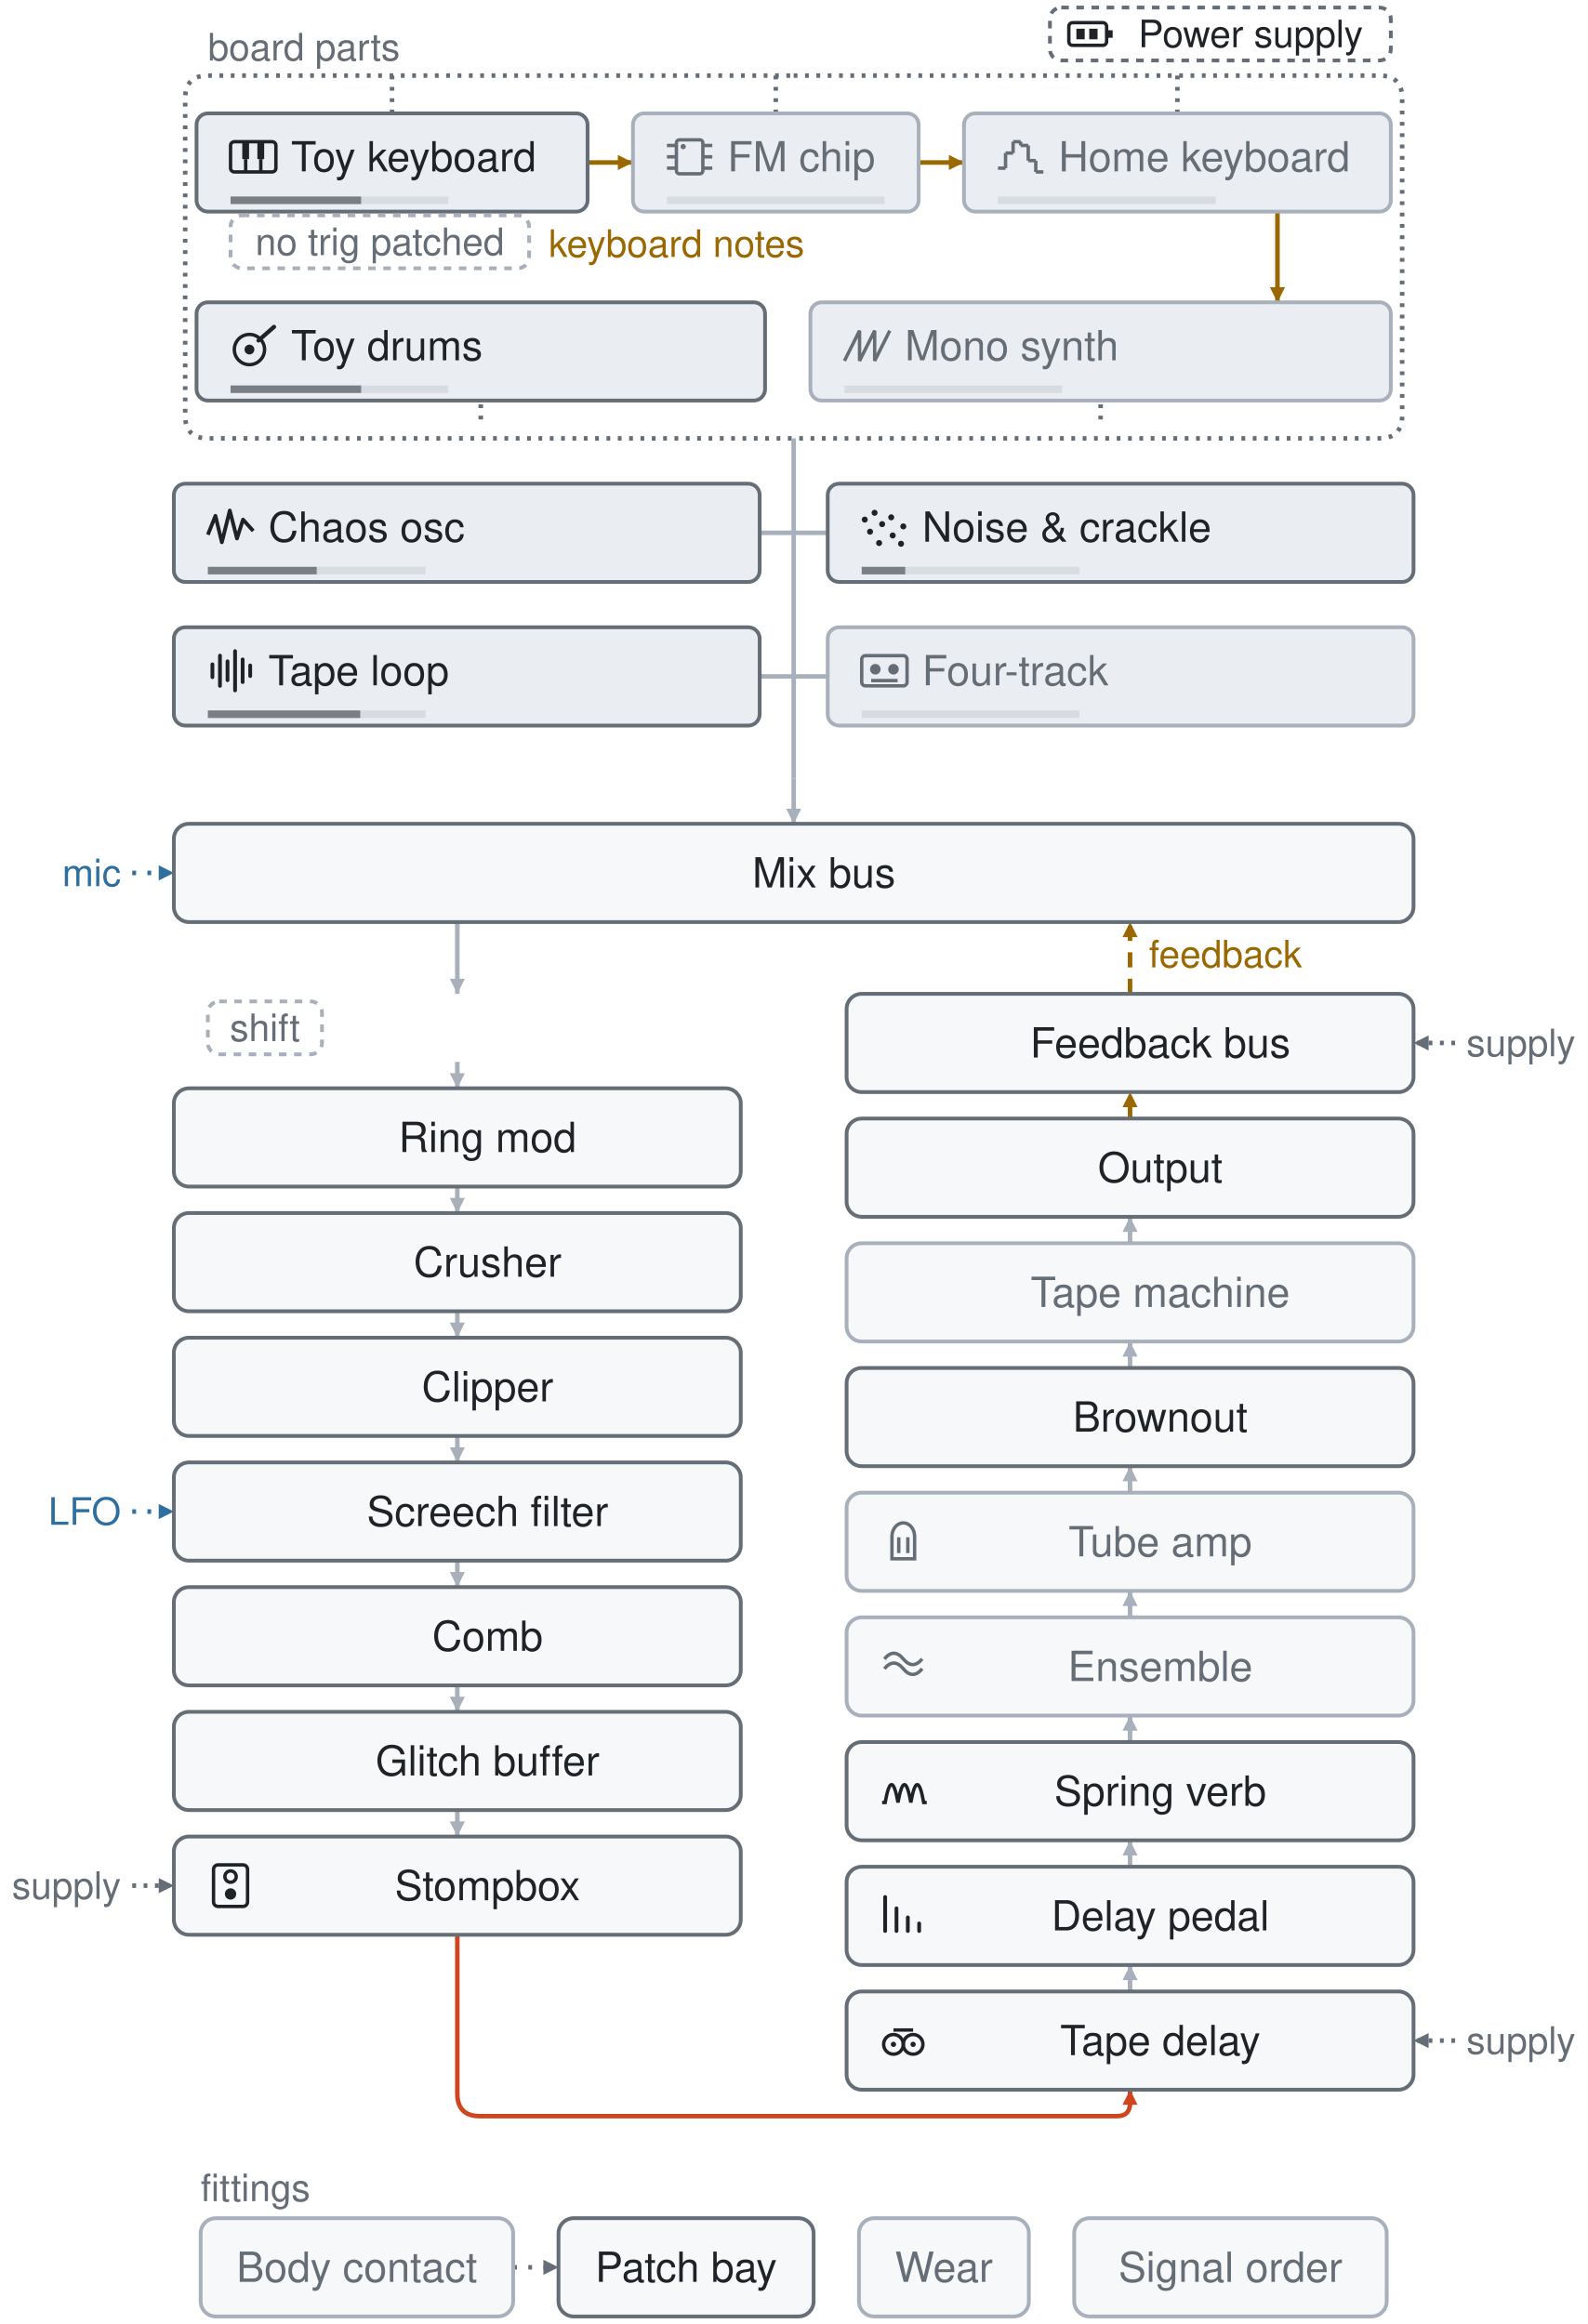
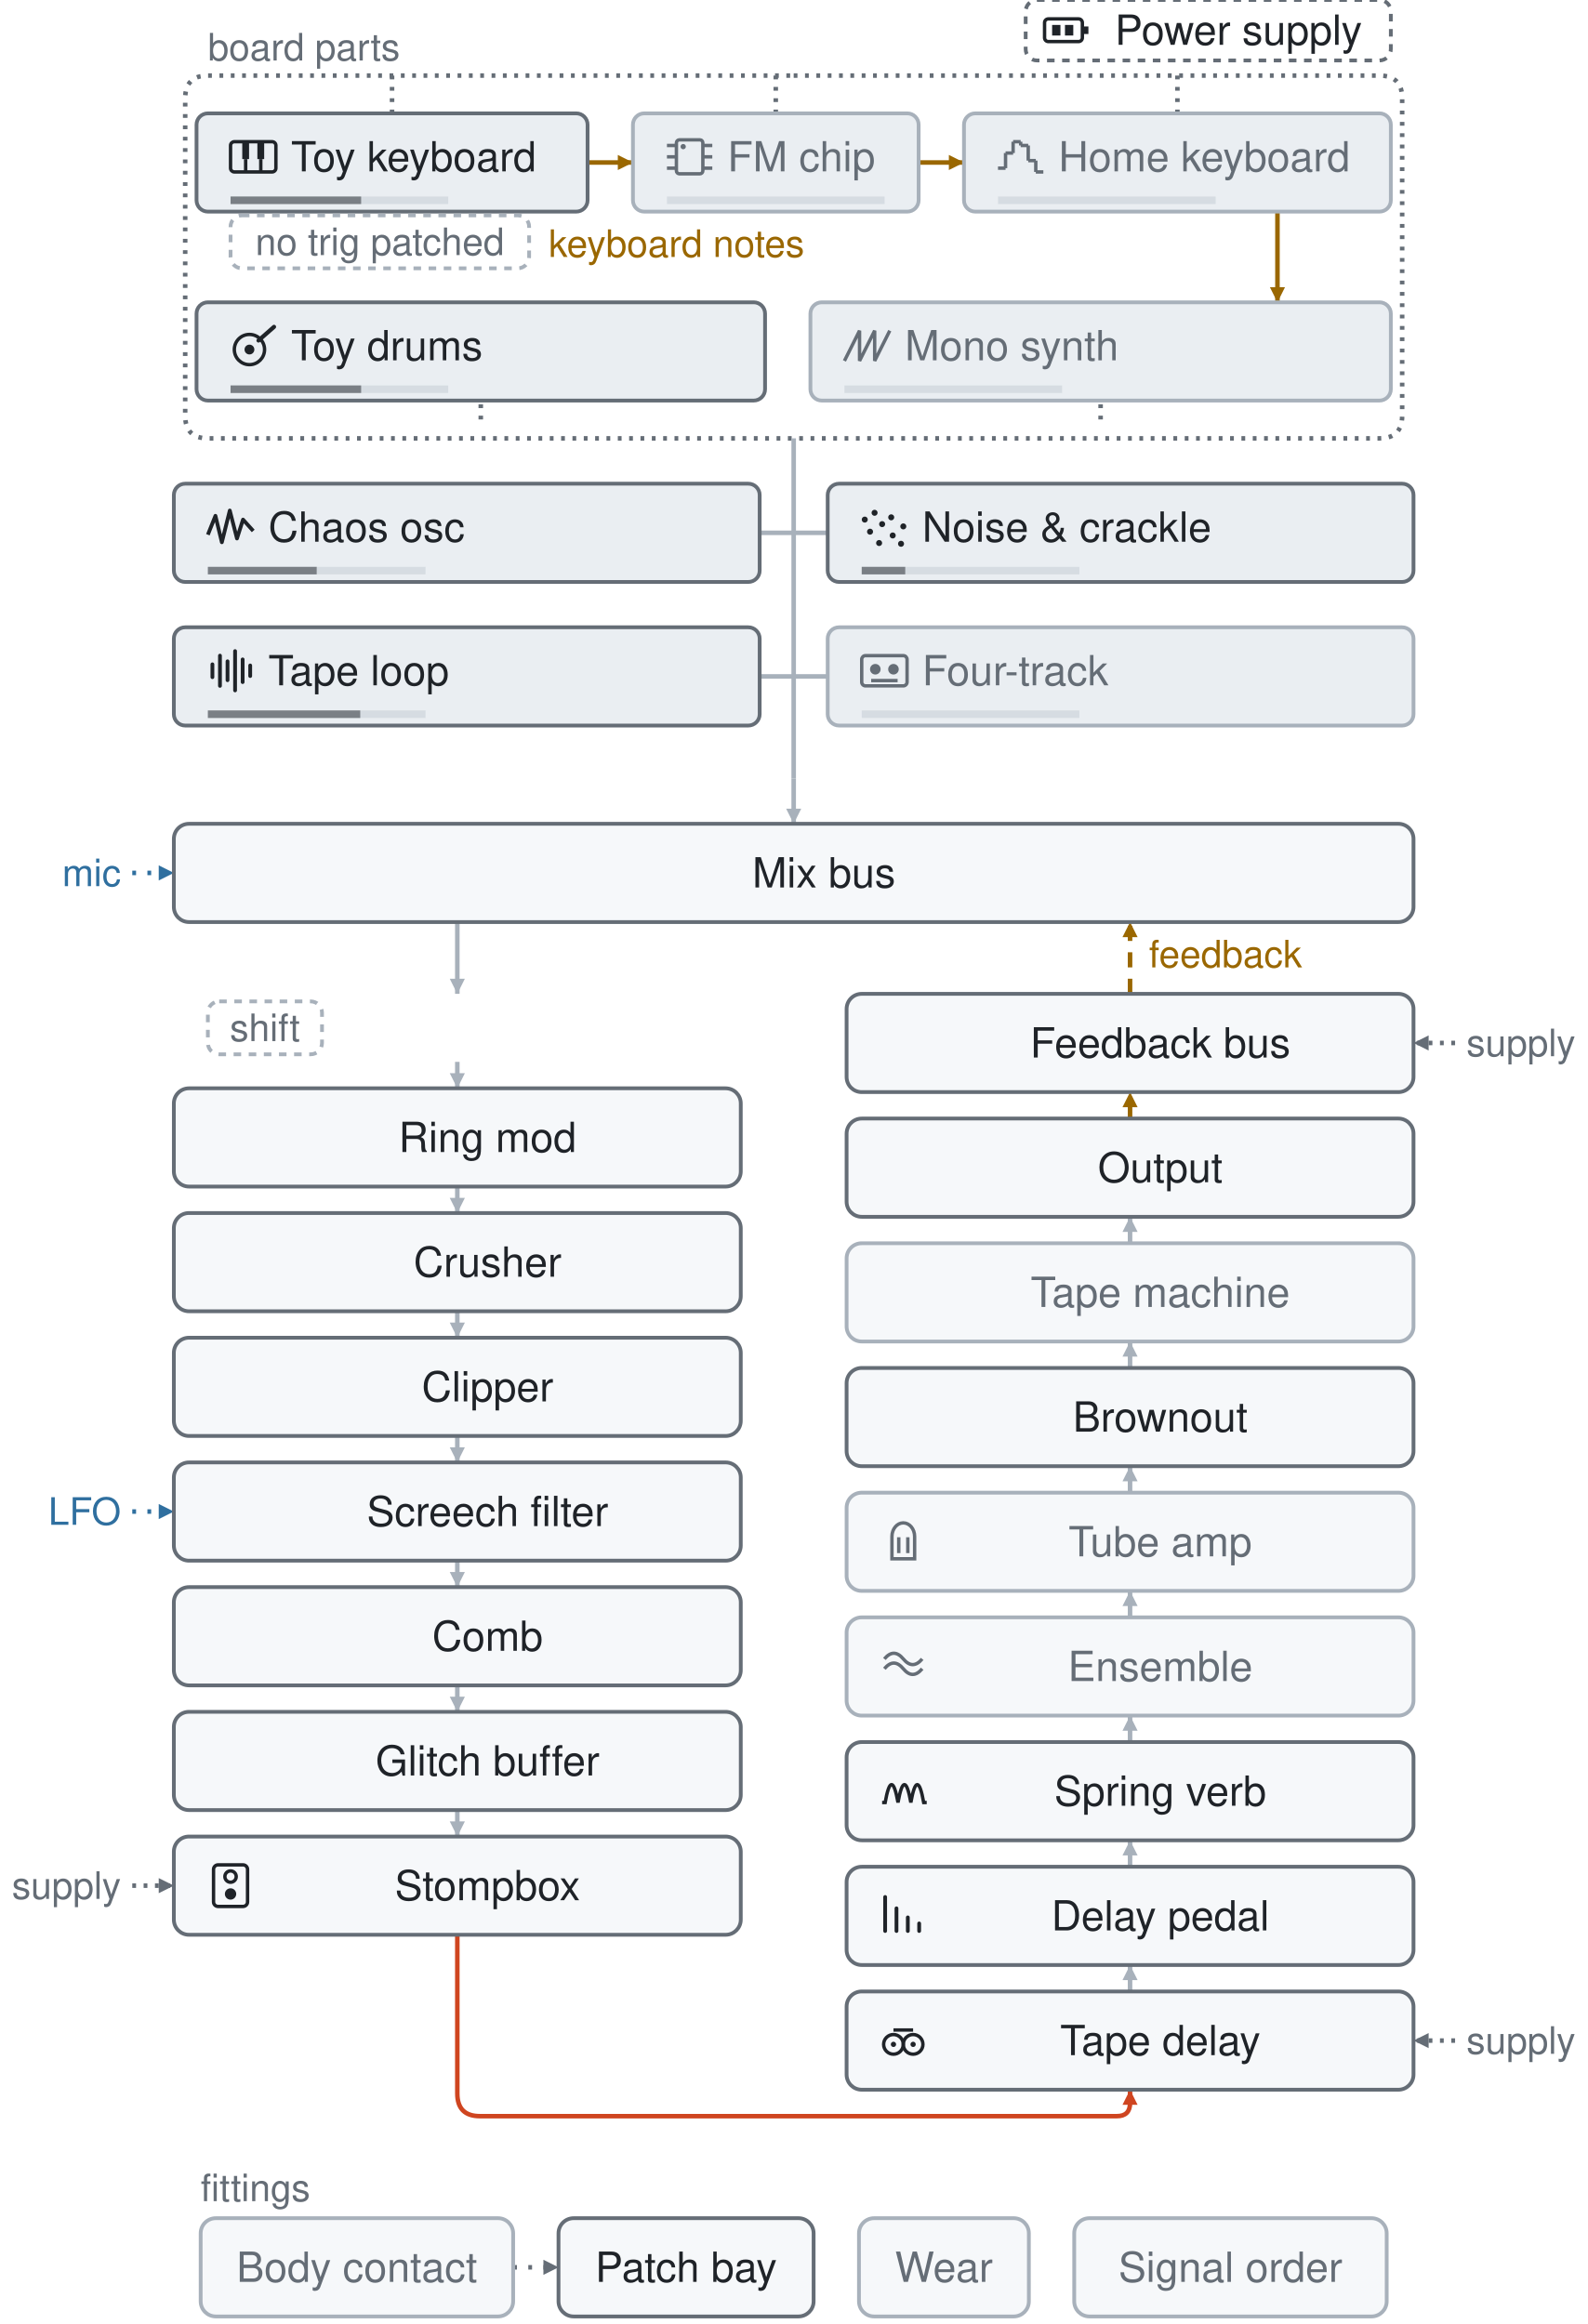
<svg xmlns="http://www.w3.org/2000/svg" viewBox="0 0 420 615" width="420" height="615" font-family="Helvetica, Arial, sans-serif">
  <g class="wire" data-wire="rail">
    <path class="line" d="M 210 20 L 365 20 Q 371 20 371 26 L 371 110 Q 371 116 365 116 L 55 116 Q 49 116 49 110 L 49 26 Q 49 20 55 20 L 210 20" fill="none" stroke="#656d76" stroke-width="1.2" stroke-dasharray="1 2" />
    <path class="head" d="" fill="#656d76" />
  </g>
  <g class="wire" data-wire="rail-Toy_keyboard">
    <path class="line" d="M 103.73 20 L 103.73 30" fill="none" stroke="#656d76" stroke-width="1.2" stroke-dasharray="1 2" />
    <path class="head" d="" fill="#656d76" />
  </g>
  <g class="wire" data-wire="rail-Toy_drums">
    <path class="line" d="M 127.21 111 L 127.21 106" fill="none" stroke="#656d76" stroke-width="1.2" stroke-dasharray="1 2" />
    <path class="head" d="" fill="#656d76" />
  </g>
  <g class="wire" data-wire="rail-FM_chip">
    <path class="line" d="M 205.26 20 L 205.26 30" fill="none" stroke="#656d76" stroke-width="1.2" stroke-dasharray="1 2" />
    <path class="head" d="" fill="#656d76" />
  </g>
  <g class="wire" data-wire="rail-Home_keyboard">
    <path class="line" d="M 311.53 20 L 311.53 30" fill="none" stroke="#656d76" stroke-width="1.2" stroke-dasharray="1 2" />
    <path class="head" d="" fill="#656d76" />
  </g>
  <g class="wire" data-wire="rail-Mono_synth">
    <path class="line" d="M 291.21 111 L 291.21 106" fill="none" stroke="#656d76" stroke-width="1.2" stroke-dasharray="1 2" />
    <path class="head" d="" fill="#656d76" />
  </g>
  <g class="wire" data-wire="key-line">
    <path class="line" d="M 155.47 43 L 167.47 43" fill="none" stroke="#9a6700" stroke-width="1.2" />
    <path class="head" d="M 167.47 43 L 163.47 45 L 163.47 41 Z" fill="#9a6700" />
    <text x="179" y="68" fill="#9a6700" font-size="10" text-anchor="middle">keyboard notes</text>
  </g>
  <g class="wire" data-wire="key-line-pcm">
    <path class="line" d="M 243.06 43 L 255.06 43" fill="none" stroke="#9a6700" stroke-width="1.2" />
    <path class="head" d="M 255.06 43 L 251.06 45 L 251.06 41 Z" fill="#9a6700" />
  </g>
  <g class="wire" data-wire="key-line-mono">
    <path class="line" d="M 338 56 L 338 80" fill="none" stroke="#9a6700" stroke-width="1.2" />
    <path class="head" d="M 338 80 L 336 76 L 340 76 Z" fill="#9a6700" />
  </g>
  <g class="wire" data-wire="board-out">
    <path class="line" d="M 210 116 L 210 206" fill="none" stroke="#a8b1bb" stroke-width="1.2" />
    <path class="head" d="" fill="#a8b1bb" />
  </g>
  <g class="wire" data-wire="Chaos_osc-out">
    <path class="line" d="M 201 141 L 210 141" fill="none" stroke="#a8b1bb" stroke-width="1.2" />
    <path class="head" d="" fill="#a8b1bb" />
  </g>
  <g class="wire" data-wire="Noise_crackle-out">
    <path class="line" d="M 219 141 L 210 141" fill="none" stroke="#a8b1bb" stroke-width="1.2" />
    <path class="head" d="" fill="#a8b1bb" />
  </g>
  <g class="wire" data-wire="Tape_loop-out">
    <path class="line" d="M 201 179 L 210 179" fill="none" stroke="#a8b1bb" stroke-width="1.2" />
    <path class="head" d="" fill="#a8b1bb" />
  </g>
  <g class="wire" data-wire="Four_track-out">
    <path class="line" d="M 219 179 L 210 179" fill="none" stroke="#a8b1bb" stroke-width="1.2" />
    <path class="head" d="" fill="#a8b1bb" />
  </g>
  <g class="wire" data-wire="collect-mix">
    <path class="line" d="M 210 206 L 210 218" fill="none" stroke="#a8b1bb" stroke-width="1.2" />
    <path class="head" d="M 210 218 L 208 214 L 212 214 Z" fill="#a8b1bb" />
  </g>
  <g class="wire" data-wire="mix-path">
    <path class="line" d="M 121 244 L 121 263" fill="none" stroke="#a8b1bb" stroke-width="1.2" />
    <path class="head" d="M 121 263 L 119 259 L 123 259 Z" fill="#a8b1bb" />
  </g>
  <g class="wire" data-wire="rack-Ring_mod">
    <path class="line" d="M 121 281 L 121 288" fill="none" stroke="#a8b1bb" stroke-width="1.2" />
    <path class="head" d="M 121 288 L 119 284 L 123 284 Z" fill="#a8b1bb" />
  </g>
  <g class="wire" data-wire="Ring_mod-Crusher">
    <path class="line" d="M 121 314 L 121 321" fill="none" stroke="#a8b1bb" stroke-width="1.2" />
    <path class="head" d="M 121 321 L 119 317 L 123 317 Z" fill="#a8b1bb" />
  </g>
  <g class="wire" data-wire="Crusher-Clipper">
    <path class="line" d="M 121 347 L 121 354" fill="none" stroke="#a8b1bb" stroke-width="1.2" />
    <path class="head" d="M 121 354 L 119 350 L 123 350 Z" fill="#a8b1bb" />
  </g>
  <g class="wire" data-wire="Clipper-Screech_filter">
    <path class="line" d="M 121 380 L 121 387" fill="none" stroke="#a8b1bb" stroke-width="1.2" />
    <path class="head" d="M 121 387 L 119 383 L 123 383 Z" fill="#a8b1bb" />
  </g>
  <g class="wire" data-wire="Screech_filter-Comb">
    <path class="line" d="M 121 413 L 121 420" fill="none" stroke="#a8b1bb" stroke-width="1.2" />
    <path class="head" d="M 121 420 L 119 416 L 123 416 Z" fill="#a8b1bb" />
  </g>
  <g class="wire" data-wire="Comb-Glitch_buffer">
    <path class="line" d="M 121 446 L 121 453" fill="none" stroke="#a8b1bb" stroke-width="1.2" />
    <path class="head" d="M 121 453 L 119 449 L 123 449 Z" fill="#a8b1bb" />
  </g>
  <g class="wire" data-wire="Glitch_buffer-Stompbox">
    <path class="line" d="M 121 479 L 121 486" fill="none" stroke="#a8b1bb" stroke-width="1.2" />
    <path class="head" d="M 121 486 L 119 482 L 123 482 Z" fill="#a8b1bb" />
  </g>
  <g class="wire" data-wire="Tape_delay-Delay_pedal">
    <path class="line" d="M 299 527 L 299 520" fill="none" stroke="#a8b1bb" stroke-width="1.2" />
    <path class="head" d="M 299 520 L 301 524 L 297 524 Z" fill="#a8b1bb" />
  </g>
  <g class="wire" data-wire="Delay_pedal-Spring_verb">
    <path class="line" d="M 299 494 L 299 487" fill="none" stroke="#a8b1bb" stroke-width="1.2" />
    <path class="head" d="M 299 487 L 301 491 L 297 491 Z" fill="#a8b1bb" />
  </g>
  <g class="wire" data-wire="Spring_verb-Ensemble">
    <path class="line" d="M 299 461 L 299 454" fill="none" stroke="#a8b1bb" stroke-width="1.2" />
    <path class="head" d="M 299 454 L 301 458 L 297 458 Z" fill="#a8b1bb" />
  </g>
  <g class="wire" data-wire="Ensemble-Tube_amp">
    <path class="line" d="M 299 428 L 299 421" fill="none" stroke="#a8b1bb" stroke-width="1.2" />
    <path class="head" d="M 299 421 L 301 425 L 297 425 Z" fill="#a8b1bb" />
  </g>
  <g class="wire" data-wire="Tube_amp-Brownout">
    <path class="line" d="M 299 395 L 299 388" fill="none" stroke="#a8b1bb" stroke-width="1.2" />
    <path class="head" d="M 299 388 L 301 392 L 297 392 Z" fill="#a8b1bb" />
  </g>
  <g class="wire" data-wire="Brownout-Tape_machine">
    <path class="line" d="M 299 362 L 299 355" fill="none" stroke="#a8b1bb" stroke-width="1.2" />
    <path class="head" d="M 299 355 L 301 359 L 297 359 Z" fill="#a8b1bb" />
  </g>
  <g class="wire" data-wire="Tape_machine-Output">
    <path class="line" d="M 299 329 L 299 322" fill="none" stroke="#a8b1bb" stroke-width="1.2" />
    <path class="head" d="M 299 322 L 301 326 L 297 326 Z" fill="#a8b1bb" />
  </g>
  <g class="wire" data-wire="fold">
    <path class="line" d="M 121 512 L 121 554 Q 121 560 127 560 L 295.5 560 Q 299 560 299 556.5 L 299 553" fill="none" stroke="#cf4520" stroke-width="1.2" />
    <path class="head" d="M 299 553 L 301 557 L 297 557 Z" fill="#cf4520" />
  </g>
  <g class="wire" data-wire="fb-out">
    <path class="line" d="M 299 296 L 299 289" fill="none" stroke="#9a6700" stroke-width="1.2" stroke-dasharray="4 3" />
    <path class="head" d="M 299 289 L 301 293 L 297 293 Z" fill="#9a6700" />
  </g>
  <g class="wire" data-wire="fb-home">
    <path class="line" d="M 299 263 L 299 244" fill="none" stroke="#9a6700" stroke-width="1.2" stroke-dasharray="4 3" />
    <path class="head" d="M 299 244 L 301 248 L 297 248 Z" fill="#9a6700" />
    <text x="304" y="256" fill="#9a6700" font-size="10" text-anchor="start">feedback</text>
  </g>
  <g class="wire" data-wire="pad-bay">
    <path class="line" d="M 135.78 600 L 147.78 600" fill="none" stroke="#656d76" stroke-width="1.2" stroke-dasharray="1 3" />
    <path class="head" d="M 147.78 600 L 143.78 602 L 143.78 598 Z" fill="#656d76" />
  </g>
  <g class="wire" data-wire="mic-wire">
    <path class="line" d="M 35 231 L 46 231" fill="none" stroke="#2f6f9f" stroke-width="1.2" stroke-dasharray="1 3" />
    <path class="head" d="M 46 231 L 42 233 L 42 229 Z" fill="#2f6f9f" />
  </g>
  <g class="wire" data-wire="rail-Feedback_bus-wire">
    <path class="line" d="M 385 276 L 374 276" fill="none" stroke="#656d76" stroke-width="1.2" stroke-dasharray="1 2" />
    <path class="head" d="M 374 276 L 378 274 L 378 278 Z" fill="#656d76" />
  </g>
  <g class="wire" data-wire="wire0-wire">
    <path class="line" d="M 35 400 L 46 400" fill="none" stroke="#2f6f9f" stroke-width="1.2" stroke-dasharray="1 3" />
    <path class="head" d="M 46 400 L 42 402 L 42 398 Z" fill="#2f6f9f" />
  </g>
  <g class="wire" data-wire="rail-Stompbox-wire">
    <path class="line" d="M 35 499 L 46 499" fill="none" stroke="#656d76" stroke-width="1.2" stroke-dasharray="1 2" />
    <path class="head" d="M 46 499 L 42 501 L 42 497 Z" fill="#656d76" />
  </g>
  <g class="wire" data-wire="rail-Tape_delay-wire">
    <path class="line" d="M 385 540 L 374 540" fill="none" stroke="#656d76" stroke-width="1.2" stroke-dasharray="1 2" />
    <path class="head" d="M 374 540 L 378 538 L 378 542 Z" fill="#656d76" />
  </g>
  <g class="node">
    <text x="55" y="16" fill="#656d76" font-size="10" text-anchor="start">board parts</text>
  </g>
  <g class="node">
    <rect class="box" x="52" y="30" width="103.467" height="26" rx="3" fill="#eaeef2" stroke="#656d76" stroke-width="1" />
    <g class="glyph">
      <rect x="61" y="37.5" width="12" height="8" rx="1" fill="none" stroke="#1f2328" stroke-width="0.9" />
      <path d="M 65 42.1 V 45.5 M 69 42.1 V 45.5" stroke="#1f2328" stroke-width="0.9" />
      <rect x="64.1" y="37.5" width="1.8" height="4.6" fill="#1f2328" />
      <rect x="68.1" y="37.5" width="1.8" height="4.6" fill="#1f2328" />
    </g>
    <text x="77" y="45.35" fill="#1f2328" font-size="11" text-anchor="start">Toy keyboard</text>
    <rect x="61" y="52" width="57.592" height="2" fill="#a8b1bb" fill-opacity="0.3" />
    <rect x="61" y="52" width="34.555" height="2" fill="#1f2328" fill-opacity="0.5" />
  </g>
  <g class="node">
    <rect class="box" x="52" y="80" width="150.427" height="26" rx="3" fill="#eaeef2" stroke="#656d76" stroke-width="1" />
    <g class="glyph">
      <circle cx="66" cy="92.5" r="4" fill="none" stroke="#1f2328" stroke-width="0.9" />
      <circle cx="66" cy="92.5" r="1.3" fill="#1f2328" />
      <path d="M 72.5 86.5 L 68.4 90.1" stroke="#1f2328" stroke-width="1.1" stroke-linecap="round" />
    </g>
    <text x="77" y="95.35" fill="#1f2328" font-size="11" text-anchor="start">Toy drums</text>
    <rect x="61" y="102" width="57.592" height="2" fill="#a8b1bb" fill-opacity="0.3" />
    <rect x="61" y="102" width="34.555" height="2" fill="#1f2328" fill-opacity="0.5" />
  </g>
  <g class="node">
    <rect class="box" x="167.467" y="30" width="75.592" height="26" rx="3" fill="#eaeef2" stroke="#a8b1bb" stroke-width="1" />
    <g class="glyph">
      <rect x="178.967" y="37" width="7" height="9" rx="0.8" fill="none" stroke="#656d76" stroke-width="0.9" />
      <path d="M 176.467 38.5 h 2.5 M 185.967 38.5 h 2.5 M 176.467 41.5 h 2.5 M 185.967 41.5 h 2.5 M 176.467 44.5 h 2.5 M 185.967 44.5 h 2.5" stroke="#656d76" stroke-width="0.9" />
      <circle cx="180.767" cy="38.8" r="0.7" fill="#656d76" />
    </g>
    <text x="192.467" y="45.35" fill="#656d76" font-size="11" text-anchor="start">FM chip</text>
    <rect x="176.467" y="52" width="57.592" height="2" fill="#a8b1bb" fill-opacity="0.3" />
  </g>
  <g class="node">
    <rect class="box" x="255.058" y="30" width="112.942" height="26" rx="3" fill="#eaeef2" stroke="#a8b1bb" stroke-width="1" />
    <g class="glyph">
      <path d="M 264.058 44.5 h 2 M 266.058 40.5 h 2 M 268.058 37.5 h 2 M 270.058 38.5 h 2 M 272.058 42.5 h 2 M 274.058 45.5 h 2 M 266.058 44.5 V 40.5 M 268.058 40.5 V 37.5 M 270.058 37.5 V 38.5 M 272.058 38.5 V 42.5 M 274.058 42.5 V 45.5" fill="none" stroke="#656d76" stroke-width="0.9" stroke-linejoin="miter" />
    </g>
    <text x="280.058" y="45.35" fill="#656d76" font-size="11" text-anchor="start">Home keyboard</text>
    <rect x="264.058" y="52" width="57.592" height="2" fill="#a8b1bb" fill-opacity="0.3" />
  </g>
  <g class="node">
    <rect class="box" x="214.427" y="80" width="153.573" height="26" rx="3" fill="#eaeef2" stroke="#a8b1bb" stroke-width="1" />
    <g class="glyph">
      <path d="M 223.427 95.5 L 227.427 87.5 V 95.5 L 231.427 87.5 V 95.5 L 235.427 87.5" fill="none" stroke="#656d76" stroke-width="0.9" stroke-linejoin="miter" />
    </g>
    <text x="239.427" y="95.35" fill="#656d76" font-size="11" text-anchor="start">Mono synth</text>
    <rect x="223.427" y="102" width="57.592" height="2" fill="#a8b1bb" fill-opacity="0.3" />
  </g>
  <g class="node">
    <rect class="box" x="46" y="128" width="155" height="26" rx="3" fill="#eaeef2" stroke="#656d76" stroke-width="1" />
    <g class="glyph">
      <path d="M 55 141.5 L 57 136.5 L 58.7 143.5 L 60.8 135.1 L 62.7 142.5 L 64.3 137.5 L 67 140.5" fill="none" stroke="#1f2328" stroke-width="1" stroke-linejoin="round" />
    </g>
    <text x="71" y="143.35" fill="#1f2328" font-size="11" text-anchor="start">Chaos osc</text>
    <rect x="55" y="150" width="57.592" height="2" fill="#a8b1bb" fill-opacity="0.3" />
    <rect x="55" y="150" width="28.796" height="2" fill="#1f2328" fill-opacity="0.5" />
  </g>
  <g class="node">
    <rect class="box" x="219" y="128" width="155" height="26" rx="3" fill="#eaeef2" stroke="#656d76" stroke-width="1" />
    <g class="glyph">
      <path d="M 228.8 136.7 a 0.8 0.8 0 1 0 0.01 0 M 231.4 134.9 a 0.8 0.8 0 1 0 0.01 0 M 230.2 139.9 a 0.8 0.8 0 1 0 0.01 0 M 233.4 137.9 a 0.8 0.8 0 1 0 0.01 0 M 232.6 142.9 a 0.8 0.8 0 1 0 0.01 0 M 235.8 136.1 a 0.8 0.8 0 1 0 0.01 0 M 236.2 140.9 a 0.8 0.8 0 1 0 0.01 0 M 239 138.5 a 0.8 0.8 0 1 0 0.01 0 M 238.4 143.1 a 0.8 0.8 0 1 0 0.01 0" fill="#1f2328" />
    </g>
    <text x="244" y="143.35" fill="#1f2328" font-size="11" text-anchor="start">Noise &amp; crackle</text>
    <rect x="228" y="150" width="57.592" height="2" fill="#a8b1bb" fill-opacity="0.3" />
    <rect x="228" y="150" width="11.518" height="2" fill="#1f2328" fill-opacity="0.5" />
  </g>
  <g class="node">
    <rect class="box" x="46" y="166" width="155" height="26" rx="3" fill="#eaeef2" stroke="#656d76" stroke-width="1" />
    <g class="glyph">
      <path d="M 56.2 175.8 v 3.4 M 58.2 173.5 v 8 M 60.2 175 v 5 M 62.2 172.3 v 10.4 M 64.2 174.5 v 6 M 66.2 176.1 v 2.8" stroke="#1f2328" stroke-width="1" stroke-linecap="round" />
    </g>
    <text x="71" y="181.35" fill="#1f2328" font-size="11" text-anchor="start">Tape loop</text>
    <rect x="55" y="188" width="57.592" height="2" fill="#a8b1bb" fill-opacity="0.3" />
    <rect x="55" y="188" width="40.314" height="2" fill="#1f2328" fill-opacity="0.5" />
  </g>
  <g class="node">
    <rect class="box" x="219" y="166" width="155" height="26" rx="3" fill="#eaeef2" stroke="#a8b1bb" stroke-width="1" />
    <g class="glyph">
      <rect x="228" y="173.5" width="12" height="8" rx="1" fill="none" stroke="#656d76" stroke-width="0.9" />
      <circle cx="231.6" cy="177.1" r="1.4" fill="#656d76" />
      <circle cx="236.4" cy="177.1" r="1.4" fill="#656d76" />
      <path d="M 230.5 180.1 h 7" stroke="#656d76" stroke-width="0.9" />
    </g>
    <text x="244" y="181.35" fill="#656d76" font-size="11" text-anchor="start">Four-track</text>
    <rect x="228" y="188" width="57.592" height="2" fill="#a8b1bb" fill-opacity="0.3" />
  </g>
  <g class="node">
    <rect class="box" x="46" y="218" width="328" height="26" rx="4" fill="#f6f8fa" stroke="#656d76" stroke-width="1" />
    <text x="218" y="234.85" fill="#1f2328" font-size="11" text-anchor="middle">Mix bus</text>
  </g>
  <g class="node" />
  <g class="node">
    <rect class="box" x="46" y="288" width="150" height="26" rx="4" fill="#f6f8fa" stroke="#656d76" stroke-width="1" />
    <text x="129" y="304.85" fill="#1f2328" font-size="11" text-anchor="middle">Ring mod</text>
  </g>
  <g class="node">
    <rect class="box" x="46" y="321" width="150" height="26" rx="4" fill="#f6f8fa" stroke="#656d76" stroke-width="1" />
    <text x="129" y="337.85" fill="#1f2328" font-size="11" text-anchor="middle">Crusher</text>
  </g>
  <g class="node">
    <rect class="box" x="46" y="354" width="150" height="26" rx="4" fill="#f6f8fa" stroke="#656d76" stroke-width="1" />
    <text x="129" y="370.85" fill="#1f2328" font-size="11" text-anchor="middle">Clipper</text>
  </g>
  <g class="node">
    <rect class="box" x="46" y="387" width="150" height="26" rx="4" fill="#f6f8fa" stroke="#656d76" stroke-width="1" />
    <text x="129" y="403.85" fill="#1f2328" font-size="11" text-anchor="middle">Screech filter</text>
  </g>
  <g class="node">
    <rect class="box" x="46" y="420" width="150" height="26" rx="4" fill="#f6f8fa" stroke="#656d76" stroke-width="1" />
    <text x="129" y="436.85" fill="#1f2328" font-size="11" text-anchor="middle">Comb</text>
  </g>
  <g class="node">
    <rect class="box" x="46" y="453" width="150" height="26" rx="4" fill="#f6f8fa" stroke="#656d76" stroke-width="1" />
    <text x="129" y="469.85" fill="#1f2328" font-size="11" text-anchor="middle">Glitch buffer</text>
  </g>
  <g class="node">
    <rect class="box" x="46" y="486" width="150" height="26" rx="4" fill="#f6f8fa" stroke="#656d76" stroke-width="1" />
    <g class="glyph">
      <rect x="56.5" y="493.5" width="9" height="11" rx="1.2" fill="none" stroke="#1f2328" stroke-width="0.9" />
      <circle cx="61" cy="496.6" r="1.5" fill="none" stroke="#1f2328" stroke-width="0.9" />
      <circle cx="61" cy="501.2" r="1.5" fill="#1f2328" />
    </g>
    <text x="129" y="502.85" fill="#1f2328" font-size="11" text-anchor="middle">Stompbox</text>
  </g>
  <g class="node">
    <rect class="box" x="224" y="527" width="150" height="26" rx="4" fill="#f6f8fa" stroke="#656d76" stroke-width="1" />
    <g class="glyph">
      <circle cx="236.4" cy="541" r="2.6" fill="none" stroke="#1f2328" stroke-width="0.9" />
      <circle cx="236.4" cy="541" r="0.7" fill="#1f2328" />
      <circle cx="241.6" cy="541" r="2.6" fill="none" stroke="#1f2328" stroke-width="0.9" />
      <circle cx="241.6" cy="541" r="0.7" fill="#1f2328" />
      <path d="M 236.4 537.2 H 241.6" stroke="#1f2328" stroke-width="0.9" />
    </g>
    <text x="307" y="543.85" fill="#1f2328" font-size="11" text-anchor="middle">Tape delay</text>
  </g>
  <g class="node">
    <rect class="box" x="224" y="494" width="150" height="26" rx="4" fill="#f6f8fa" stroke="#656d76" stroke-width="1" />
    <g class="glyph">
      <path d="M 234.2 511 v -9 M 237.2 511 v -6 M 240.2 511 v -3.6 M 243.2 511 v -2" stroke="#1f2328" stroke-width="1" stroke-linecap="round" />
    </g>
    <text x="307" y="510.85" fill="#1f2328" font-size="11" text-anchor="middle">Delay pedal</text>
  </g>
  <g class="node">
    <rect class="box" x="224" y="461" width="150" height="26" rx="4" fill="#f6f8fa" stroke="#656d76" stroke-width="1" />
    <g class="glyph">
      <path d="M 233.4 477 h 0.8 q 1.7 -9.5 3.4 0 q 1.7 -9.5 3.4 0 q 1.7 -9.5 3.4 0 h 0.8" fill="none" stroke="#1f2328" stroke-width="0.9" />
    </g>
    <text x="307" y="477.85" fill="#1f2328" font-size="11" text-anchor="middle">Spring verb</text>
  </g>
  <g class="node">
    <rect class="box" x="224" y="428" width="150" height="26" rx="4" fill="#f6f8fa" stroke="#a8b1bb" stroke-width="1" />
    <g class="glyph">
      <path d="M 234 439 q 2.5 -3 5 0 q 2.5 3 5 0" fill="none" stroke="#656d76" stroke-width="0.9" />
      <path d="M 234 441.6 q 2.5 -3 5 0 q 2.5 3 5 0" fill="none" stroke="#656d76" stroke-width="0.9" />
    </g>
    <text x="307" y="444.85" fill="#656d76" font-size="11" text-anchor="middle">Ensemble</text>
  </g>
  <g class="node">
    <rect class="box" x="224" y="395" width="150" height="26" rx="4" fill="#f6f8fa" stroke="#a8b1bb" stroke-width="1" />
    <g class="glyph">
      <path d="M 236 412.5 V 406.6 a 3 3.6 0 0 1 6 0 V 412.5 z" fill="none" stroke="#656d76" stroke-width="0.9" />
      <path d="M 237.8 411 V 406.8 M 240.2 411 V 406.8" fill="none" stroke="#656d76" stroke-width="0.9" />
    </g>
    <text x="307" y="411.85" fill="#656d76" font-size="11" text-anchor="middle">Tube amp</text>
  </g>
  <g class="node">
    <rect class="box" x="224" y="362" width="150" height="26" rx="4" fill="#f6f8fa" stroke="#656d76" stroke-width="1" />
    <text x="307" y="378.85" fill="#1f2328" font-size="11" text-anchor="middle">Brownout</text>
  </g>
  <g class="node">
    <rect class="box" x="224" y="329" width="150" height="26" rx="4" fill="#f6f8fa" stroke="#a8b1bb" stroke-width="1" />
    <text x="307" y="345.85" fill="#656d76" font-size="11" text-anchor="middle">Tape machine</text>
  </g>
  <g class="node">
    <rect class="box" x="224" y="296" width="150" height="26" rx="4" fill="#f6f8fa" stroke="#656d76" stroke-width="1" />
    <text x="307" y="312.85" fill="#1f2328" font-size="11" text-anchor="middle">Output</text>
  </g>
  <g class="node">
    <rect class="box" x="224" y="263" width="150" height="26" rx="4" fill="#f6f8fa" stroke="#656d76" stroke-width="1" />
    <text x="307" y="279.85" fill="#1f2328" font-size="11" text-anchor="middle">Feedback bus</text>
  </g>
  <g class="node">
    <rect class="box" x="53.095" y="587" width="82.68" height="26" rx="4" fill="#f6f8fa" stroke="#a8b1bb" stroke-width="1" />
    <text x="94.435" y="603.85" fill="#656d76" font-size="11" text-anchor="middle">Body contact</text>
  </g>
  <g class="node">
    <rect class="box" x="147.775" y="587" width="67.5" height="26" rx="4" fill="#f6f8fa" stroke="#656d76" stroke-width="1" />
    <text x="181.525" y="603.85" fill="#1f2328" font-size="11" text-anchor="middle">Patch bay</text>
  </g>
  <g class="node">
    <rect class="box" x="227.275" y="587" width="44.95" height="26" rx="4" fill="#f6f8fa" stroke="#a8b1bb" stroke-width="1" />
    <text x="249.75" y="603.85" fill="#656d76" font-size="11" text-anchor="middle">Wear</text>
  </g>
  <g class="node">
    <rect class="box" x="284.225" y="587" width="82.68" height="26" rx="4" fill="#f6f8fa" stroke="#a8b1bb" stroke-width="1" />
    <text x="325.565" y="603.85" fill="#656d76" font-size="11" text-anchor="middle">Signal order</text>
  </g>
  <g class="node">
    <rect class="box" x="55" y="265" width="30.2" height="14" rx="3" fill="none" stroke="#a8b1bb" stroke-dasharray="2 2" />
    <text x="70.1" y="275.5" fill="#656d76" font-size="10" text-anchor="middle">shift</text>
  </g>
  <g class="node">
    <rect class="box" x="61" y="57" width="79" height="14" rx="3" fill="none" stroke="#a8b1bb" stroke-dasharray="2 2" />
    <text x="100.5" y="67.5" fill="#656d76" font-size="10" text-anchor="middle">no trig patched</text>
  </g>
  <g class="node rail-chip">
-     <rect class="box" x="277.8" y="2" width="90.2" height="14" rx="3" fill="none" stroke="#656d76" stroke-dasharray="2 2" />
-     <g class="glyph">
-       <rect x="282.8" y="6" width="10" height="6" rx="1" fill="none" stroke="#1f2328" stroke-width="0.9" />
-       <rect x="292.8" y="8" width="1.6" height="2" fill="#1f2328" />
-       <rect x="284.8" y="7.6" width="2.2" height="2.8" fill="#1f2328" />
-       <rect x="288.2" y="7.6" width="2.2" height="2.8" fill="#1f2328" />
-     </g>
-     <text x="330.9" y="12.5" fill="#1f2328" font-size="10" text-anchor="middle">Power supply</text>
+     <rect class="box" x="271.38" y="0" width="96.62" height="16" rx="3" fill="none" stroke="#656d76" stroke-dasharray="2 2" />
+     <g class="glyph">
+       <rect x="276.38" y="5" width="10" height="6" rx="1" fill="none" stroke="#1f2328" stroke-width="0.9" />
+       <rect x="286.38" y="7" width="1.6" height="2" fill="#1f2328" />
+       <rect x="278.38" y="6.6" width="2.2" height="2.8" fill="#1f2328" />
+       <rect x="281.78" y="6.6" width="2.2" height="2.8" fill="#1f2328" />
+     </g>
+     <text x="327.69" y="11.85" fill="#1f2328" font-size="11" text-anchor="middle">Power supply</text>
  </g>
  <g class="tap">
    <text x="32" y="234.5" fill="#2f6f9f" font-size="10" text-anchor="end">mic</text>
  </g>
  <g class="tap">
    <text x="388" y="279.5" fill="#656d76" font-size="10" text-anchor="start">supply</text>
  </g>
  <g class="tap">
    <text x="32" y="403.5" fill="#2f6f9f" font-size="10" text-anchor="end">LFO</text>
  </g>
  <g class="tap">
    <text x="32" y="502.5" fill="#656d76" font-size="10" text-anchor="end">supply</text>
  </g>
  <g class="tap">
    <text x="388" y="543.5" fill="#656d76" font-size="10" text-anchor="start">supply</text>
  </g>
  <g class="tap">
    <text x="53.095" y="582.5" fill="#656d76" font-size="10" text-anchor="start">fittings</text>
  </g>
</svg>
